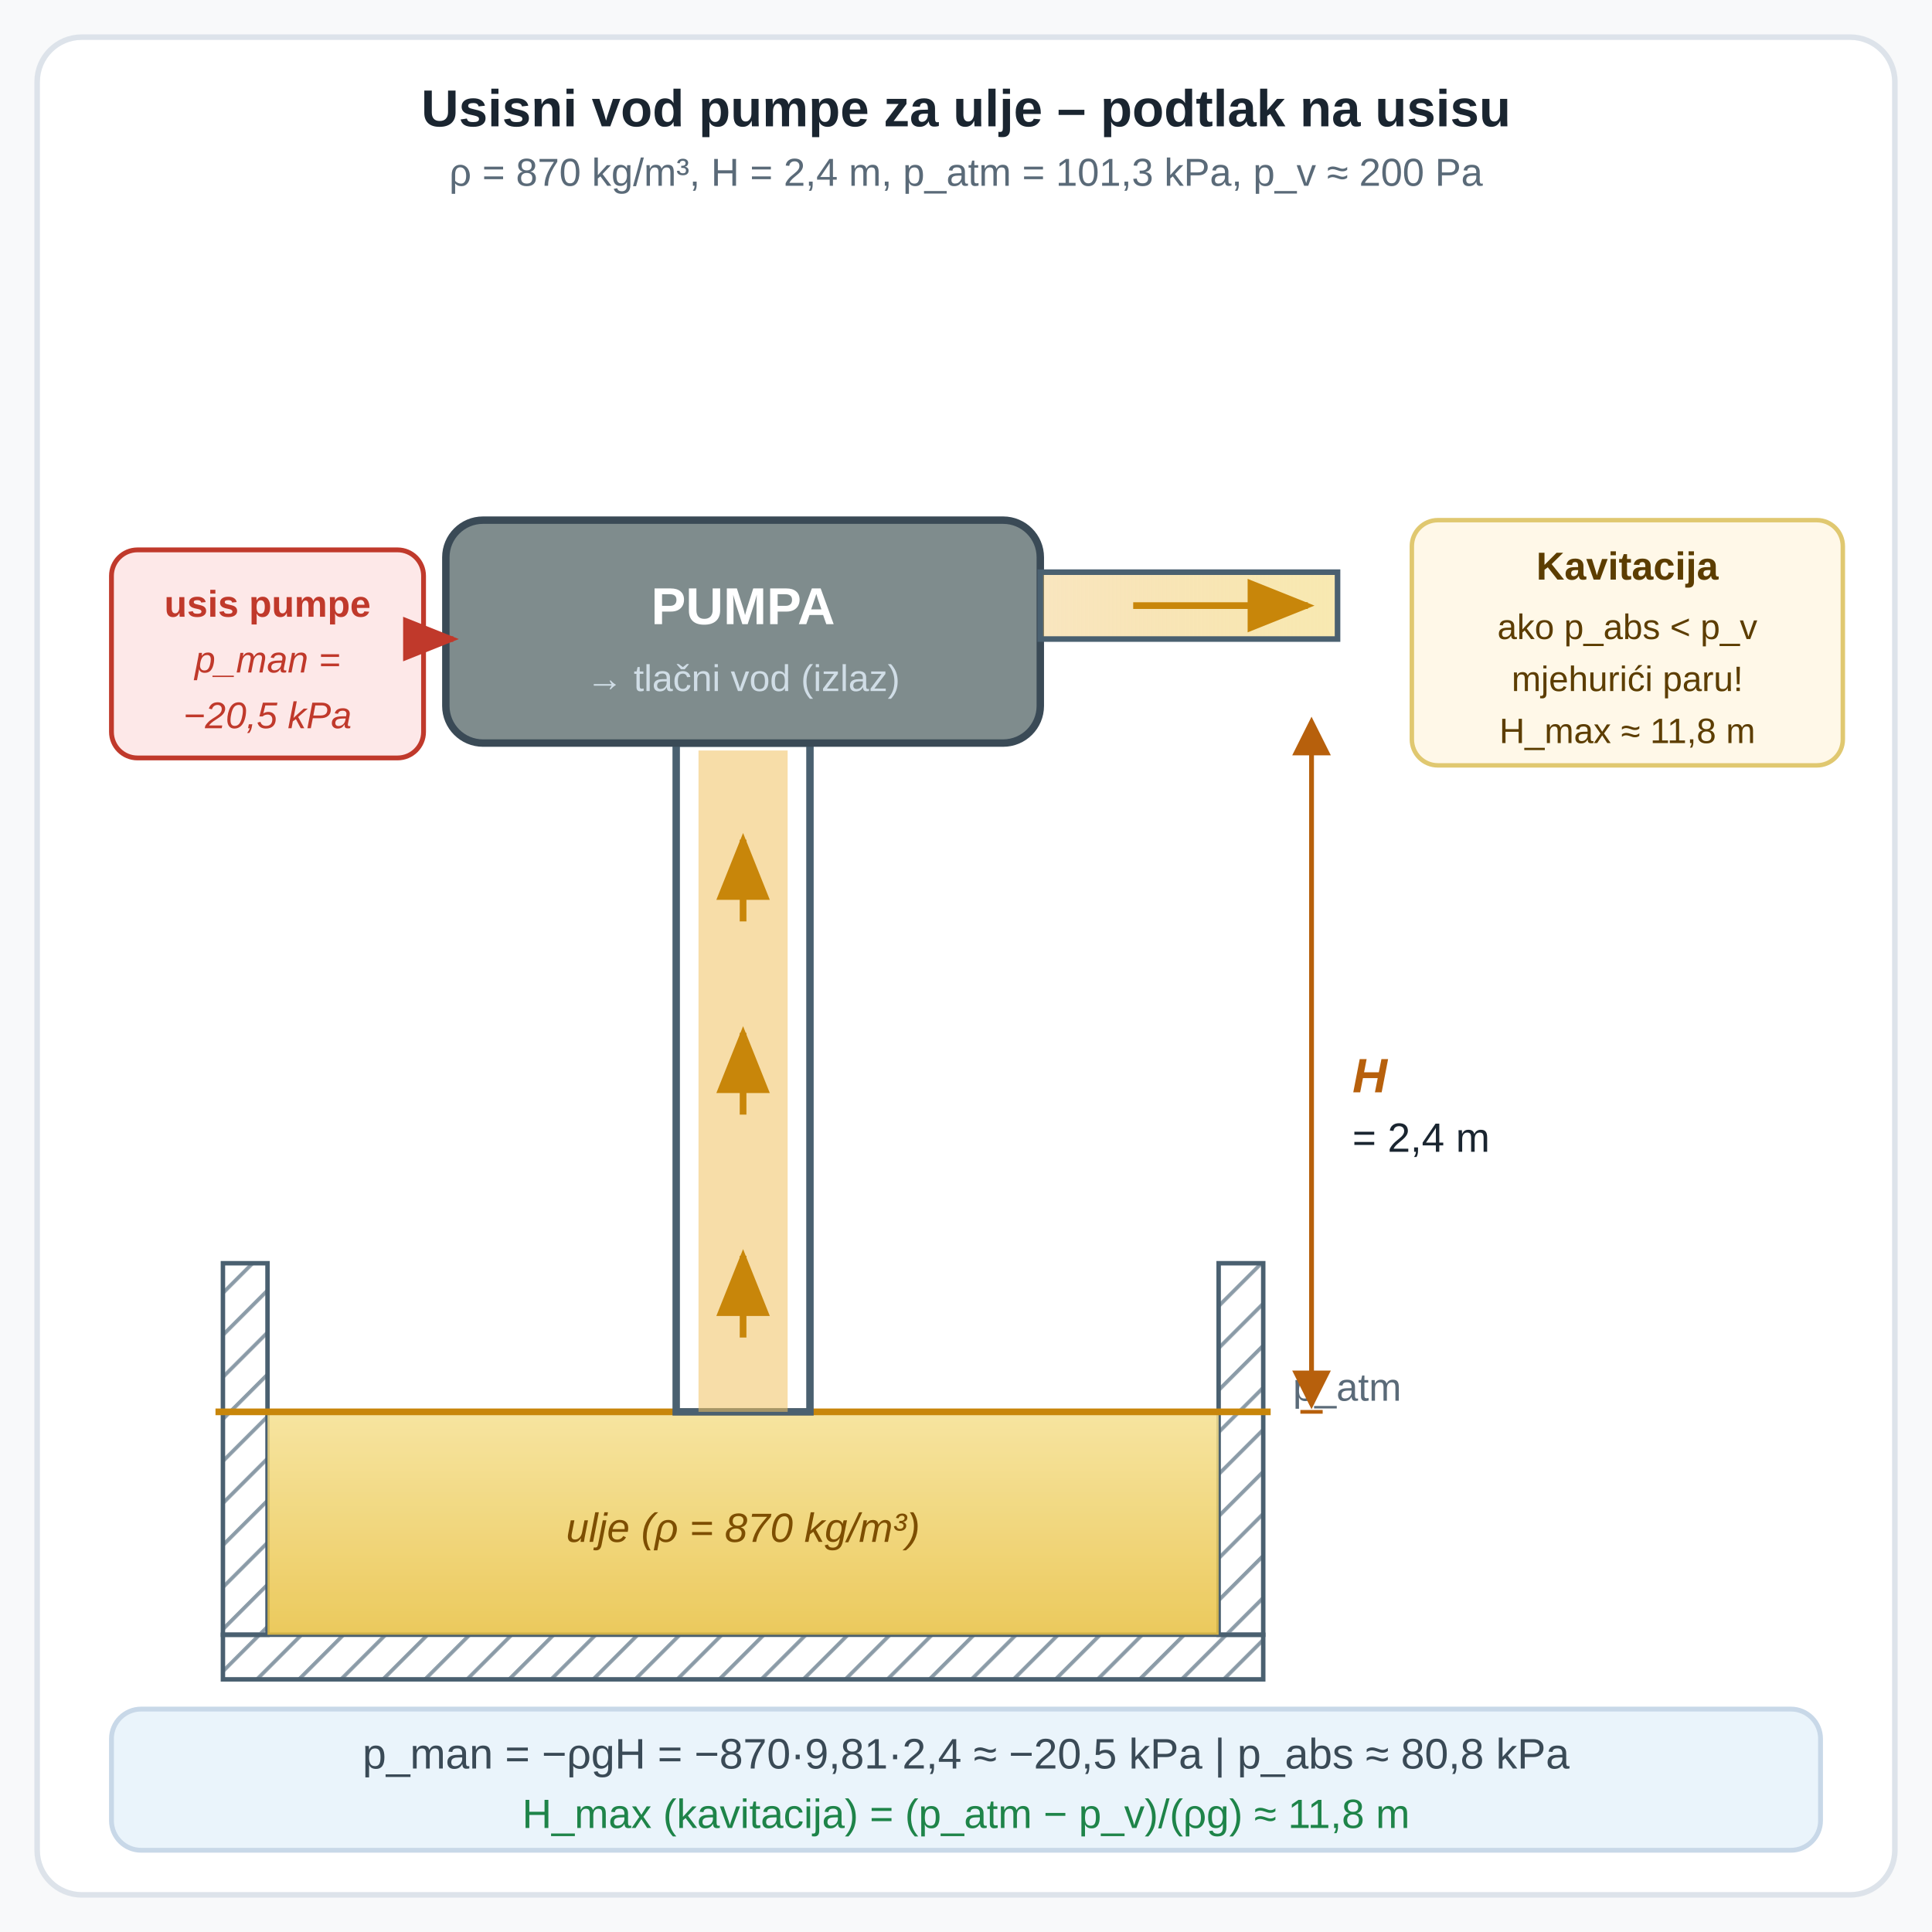
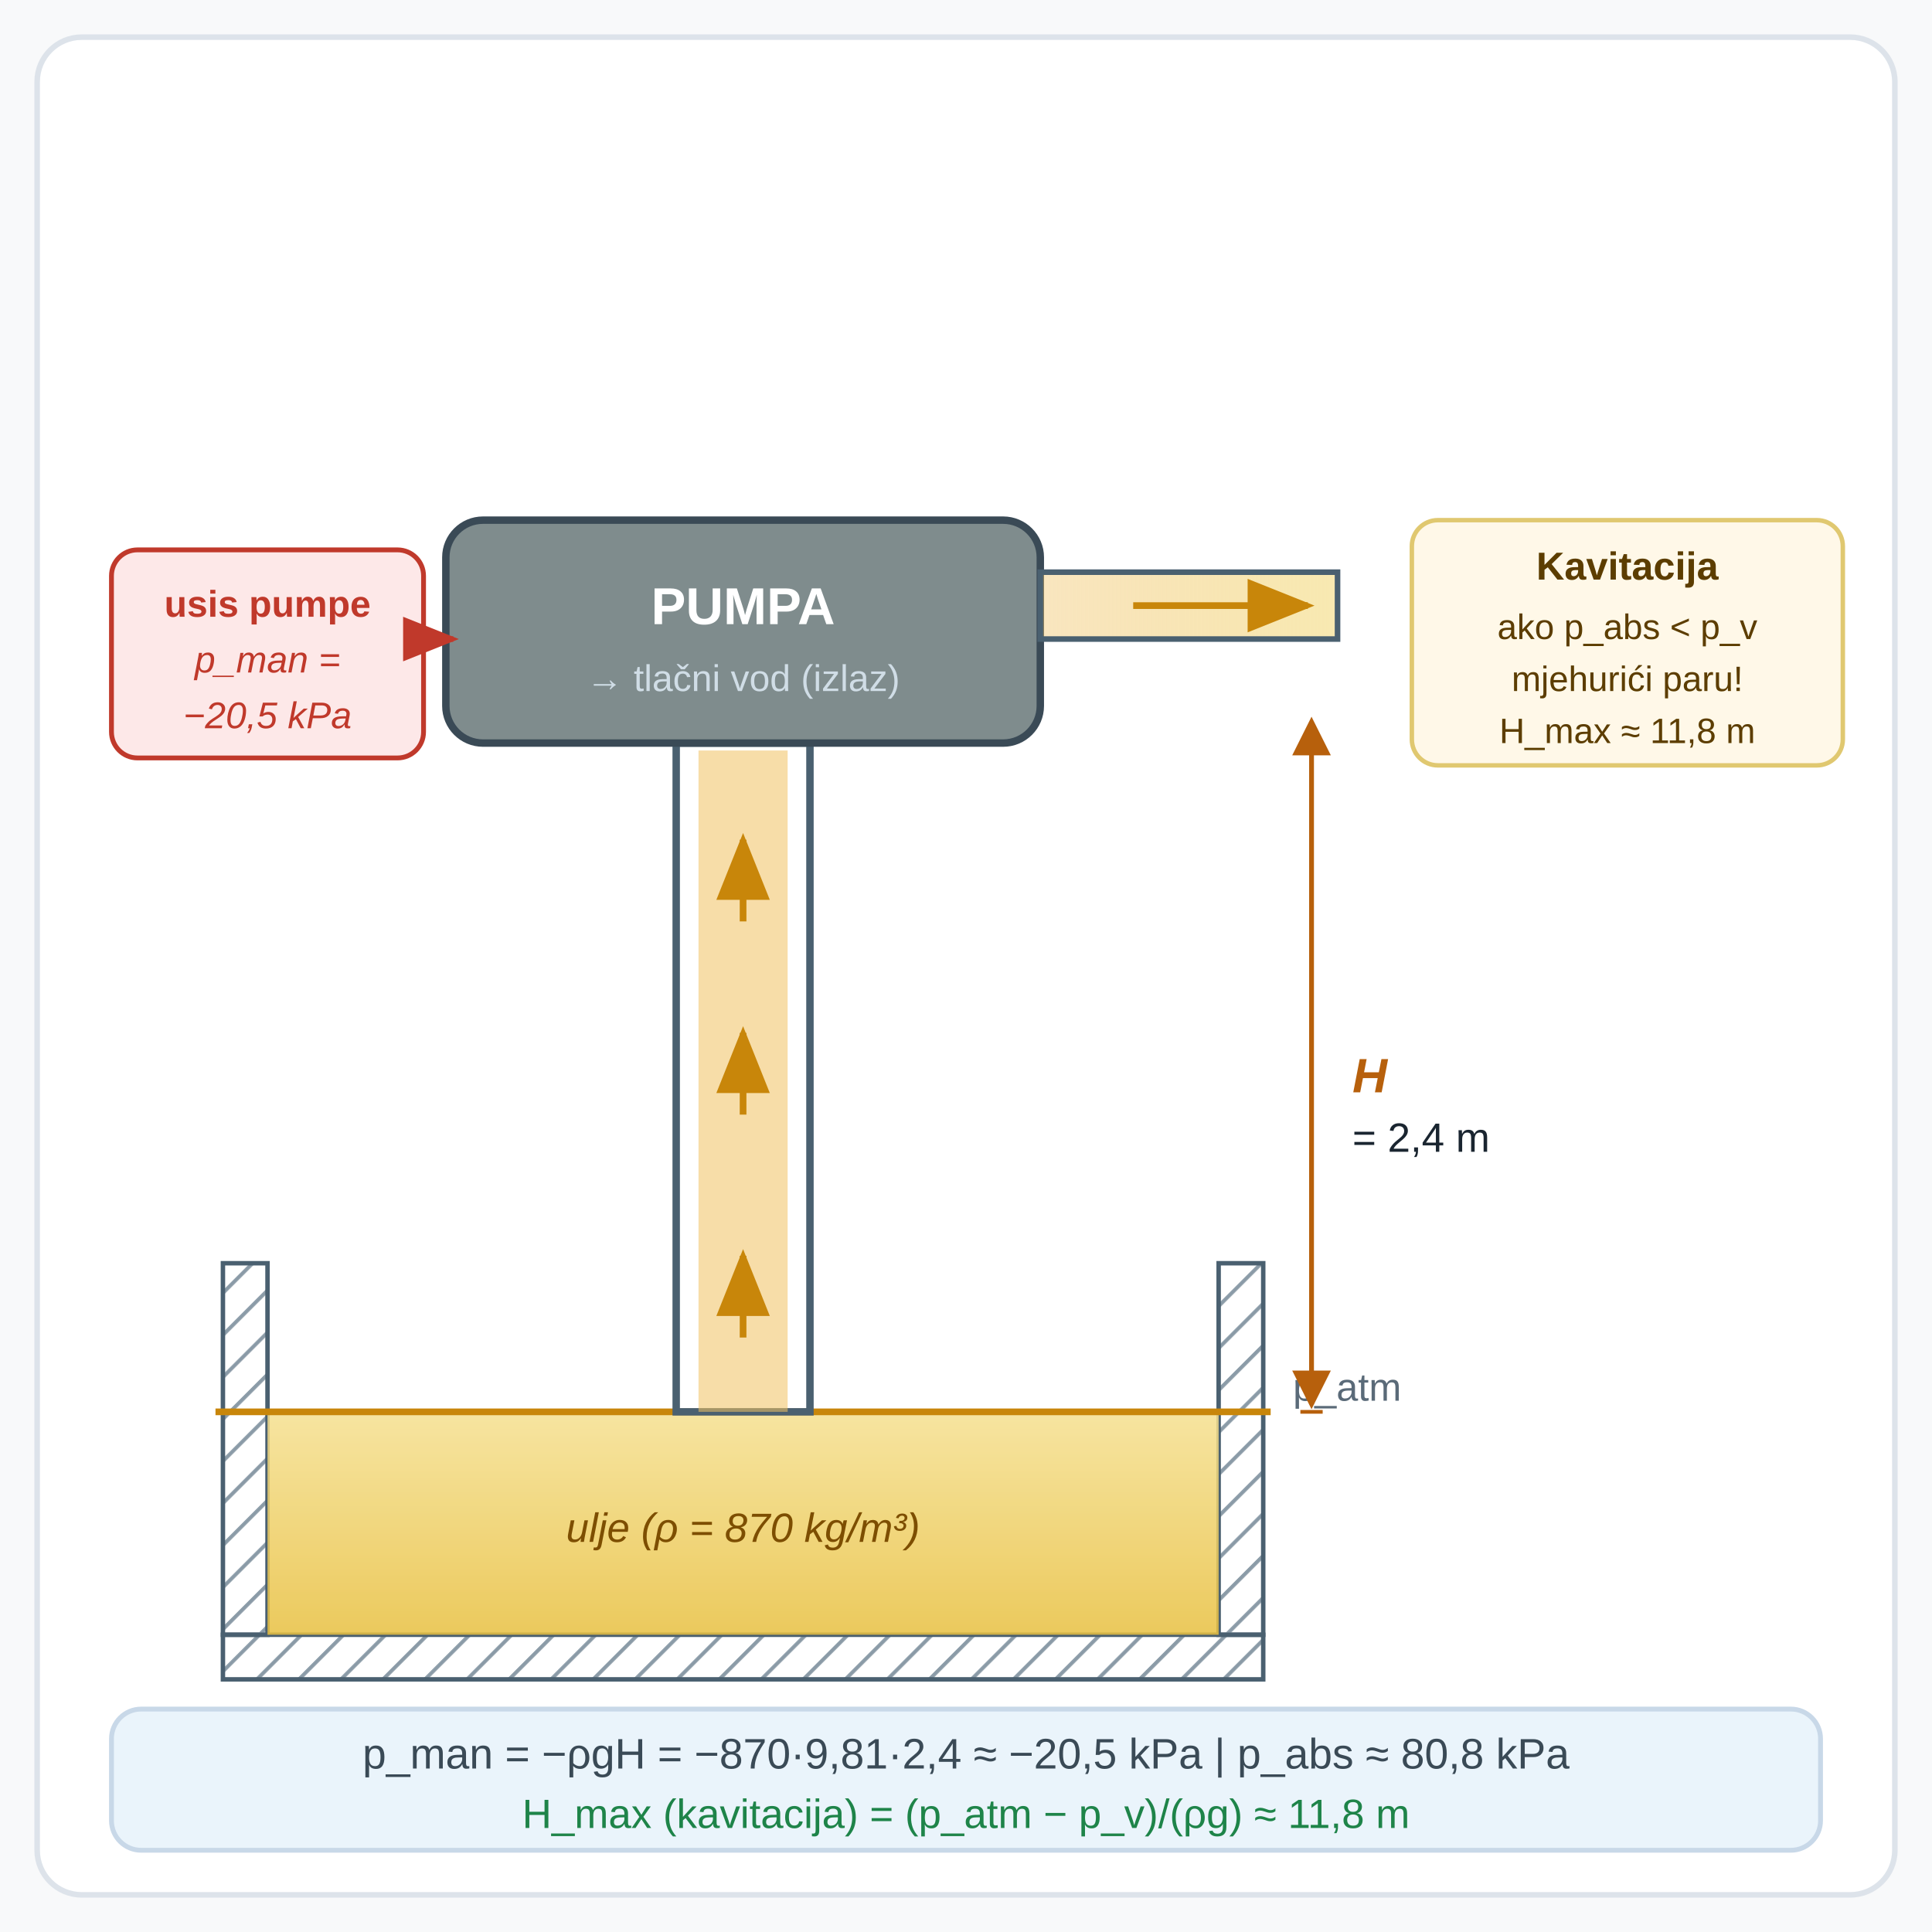
- <svg xmlns="http://www.w3.org/2000/svg" viewBox="0 0 520 520" role="img" aria-labelledby="u3puT u3puD" preserveAspectRatio="xMidYMid meet" style="display:block;width:100%;max-width:520px;height:auto;">
+ <svg xmlns="http://www.w3.org/2000/svg" viewBox="0 0 520 520" role="img" aria-labelledby="u03fpu_u3puT u03fpu_u3puD" preserveAspectRatio="xMidYMid meet" style="display:block;width:100%;max-width:520px;height:auto;">
  <defs>
-     <marker id="u3puaR" markerWidth="10" markerHeight="8" refX="9" refY="4" orient="auto">
+     <marker id="u03fpu_u3puaR" markerWidth="10" markerHeight="8" refX="9" refY="4" orient="auto">
      <path d="M0,0 L0,8 L10,4 z" fill="#c0392b" />
    </marker>
-     <marker id="u3puaG" markerWidth="10" markerHeight="8" refX="9" refY="4" orient="auto">
+     <marker id="u03fpu_u3puaG" markerWidth="10" markerHeight="8" refX="9" refY="4" orient="auto">
      <path d="M0,0 L0,8 L10,4 z" fill="#1e8449" />
    </marker>
-     <marker id="u3puaO" markerWidth="10" markerHeight="8" refX="9" refY="4" orient="auto">
+     <marker id="u03fpu_u3puaO" markerWidth="10" markerHeight="8" refX="9" refY="4" orient="auto">
      <path d="M0,0 L0,8 L10,4 z" fill="#c8860a" />
    </marker>
-     <marker id="u3puaDim" markerWidth="8" markerHeight="8" refX="7" refY="4" orient="auto">
+     <marker id="u03fpu_u3puaDim" markerWidth="8" markerHeight="8" refX="7" refY="4" orient="auto">
      <path d="M0,0 L0,8 L8,4 z" fill="#b7600c" />
    </marker>
-     <marker id="u3puaDimL" markerWidth="8" markerHeight="8" refX="1" refY="4" orient="auto-start-reverse">
+     <marker id="u03fpu_u3puaDimL" markerWidth="8" markerHeight="8" refX="1" refY="4" orient="auto-start-reverse">
      <path d="M0,0 L0,8 L8,4 z" fill="#b7600c" />
    </marker>
-     <linearGradient id="u3puoil" x1="0" y1="0" x2="0" y2="1">
+     <linearGradient id="u03fpu_u3puoil" x1="0" y1="0" x2="0" y2="1">
      <stop offset="0%" stop-color="#f5e090" />
      <stop offset="100%" stop-color="#e8c040" />
    </linearGradient>
-     <linearGradient id="u3puoilpipe" x1="1" y1="0" x2="0" y2="0">
+     <linearGradient id="u03fpu_u3puoilpipe" x1="1" y1="0" x2="0" y2="0">
      <stop offset="0%" stop-color="#f5e090" stop-opacity="0.7" />
      <stop offset="100%" stop-color="#f0c060" stop-opacity="0.4" />
    </linearGradient>
-     <pattern id="u3puhatch" width="8" height="8" patternUnits="userSpaceOnUse" patternTransform="rotate(45)">
+     <pattern id="u03fpu_u3puhatch" width="8" height="8" patternUnits="userSpaceOnUse" patternTransform="rotate(45)">
      <line x1="0" y1="0" x2="0" y2="8" stroke="#8a9aa6" stroke-width="2" />
    </pattern>
  </defs>
  <rect width="520" height="520" fill="#f8f9fa" />
  <rect x="10" y="10" width="500" height="500" rx="12" fill="#ffffff" stroke="#dde3ea" stroke-width="1.5" />
-   <text x="260" y="34" font-family="'Segoe UI',Arial,sans-serif" font-size="14" font-weight="700" fill="#1a2530" text-anchor="middle">Usisni vod pumpe za ulje – podtlak na usisu</text>
-   <text x="260" y="50" font-family="'Segoe UI',Arial,sans-serif" font-size="10.5" fill="#5a6a78" text-anchor="middle">ρ = 870 kg/m³,  H = 2,4 m,  p_atm = 101,3 kPa,  p_v ≈ 200 Pa</text>
-   <rect x="60" y="440" width="280" height="12" fill="url(#u3puhatch)" stroke="#4a6070" stroke-width="1.2" />
-   <rect x="60" y="340" width="12" height="100" fill="url(#u3puhatch)" stroke="#4a6070" stroke-width="1.2" />
-   <rect x="328" y="340" width="12" height="100" fill="url(#u3puhatch)" stroke="#4a6070" stroke-width="1.2" />
-   <rect x="72" y="380" width="256" height="60" fill="url(#u3puoil)" opacity="0.85" />
+   <rect x="60" y="440" width="280" height="12" fill="url(#u03fpu_u3puhatch)" stroke="#4a6070" stroke-width="1.2" />
+   <rect x="60" y="340" width="12" height="100" fill="url(#u03fpu_u3puhatch)" stroke="#4a6070" stroke-width="1.2" />
+   <rect x="328" y="340" width="12" height="100" fill="url(#u03fpu_u3puhatch)" stroke="#4a6070" stroke-width="1.2" />
+   <rect x="72" y="380" width="256" height="60" fill="url(#u03fpu_u3puoil)" opacity="0.85" />
  <line x1="58" y1="380" x2="342" y2="380" stroke="#c8860a" stroke-width="1.8" />
  <text x="348" y="377" font-family="'Segoe UI',Arial,sans-serif" font-size="10.5" fill="#5a6a78">p_atm</text>
  <text x="200" y="415" font-family="'Segoe UI',Arial,sans-serif" font-size="11" fill="#7d4e00" text-anchor="middle" font-style="italic">ulje (ρ = 870 kg/m³)</text>
  <rect x="182" y="200" width="36" height="180" fill="none" stroke="#4a6070" stroke-width="2.0" />
  <rect x="188" y="202" width="24" height="178" fill="#f0c060" fill-opacity="0.55" />
-   <line x1="200" y1="360" x2="200" y2="338" stroke="#c8860a" stroke-width="1.8" marker-end="url(#u3puaO)" />
-   <line x1="200" y1="300" x2="200" y2="278" stroke="#c8860a" stroke-width="1.8" marker-end="url(#u3puaO)" />
-   <line x1="200" y1="248" x2="200" y2="226" stroke="#c8860a" stroke-width="1.8" marker-end="url(#u3puaO)" />
+   <line x1="200" y1="360" x2="200" y2="338" stroke="#c8860a" stroke-width="1.8" marker-end="url(#u03fpu_u3puaO)" />
+   <line x1="200" y1="300" x2="200" y2="278" stroke="#c8860a" stroke-width="1.8" marker-end="url(#u03fpu_u3puaO)" />
+   <line x1="200" y1="248" x2="200" y2="226" stroke="#c8860a" stroke-width="1.8" marker-end="url(#u03fpu_u3puaO)" />
  <rect x="120" y="140" width="160" height="60" rx="10" fill="#7f8c8d" stroke="#3a4a56" stroke-width="2.0" />
  <text x="200" y="168" font-family="'Segoe UI',Arial,sans-serif" font-size="14" font-weight="700" fill="white" text-anchor="middle">PUMPA</text>
  <text x="200" y="186" font-family="'Segoe UI',Arial,sans-serif" font-size="10" fill="#d0dde6" text-anchor="middle">→ tlačni vod (izlaz)</text>
-   <rect x="280" y="154" width="80" height="18" fill="url(#u3puoilpipe)" stroke="#4a6070" stroke-width="1.5" />
-   <line x1="305" y1="163" x2="352" y2="163" stroke="#c8860a" stroke-width="1.8" marker-end="url(#u3puaO)" />
+   <rect x="280" y="154" width="80" height="18" fill="url(#u03fpu_u3puoilpipe)" stroke="#4a6070" stroke-width="1.5" />
+   <line x1="305" y1="163" x2="352" y2="163" stroke="#c8860a" stroke-width="1.8" marker-end="url(#u03fpu_u3puaO)" />
  <line x1="350" y1="200" x2="356" y2="200" stroke="#b7600c" stroke-width="1" />
  <line x1="350" y1="380" x2="356" y2="380" stroke="#b7600c" stroke-width="1" />
-   <line x1="353" y1="202" x2="353" y2="378" stroke="#b7600c" stroke-width="1.3" marker-start="url(#u3puaDimL)" marker-end="url(#u3puaDim)" />
+   <line x1="353" y1="202" x2="353" y2="378" stroke="#b7600c" stroke-width="1.3" marker-start="url(#u03fpu_u3puaDimL)" marker-end="url(#u03fpu_u3puaDim)" />
  <text x="364" y="294" font-family="'Segoe UI',Arial,sans-serif" font-size="13" font-style="italic" font-weight="700" fill="#b7600c">H</text>
  <text x="364" y="310" font-family="'Segoe UI',Arial,sans-serif" font-size="11" fill="#1a2530">= 2,4 m</text>
  <rect x="30" y="148" width="84" height="56" rx="7" fill="#fde8e8" stroke="#c0392b" stroke-width="1.3" />
  <text x="72" y="166" font-family="'Segoe UI',Arial,sans-serif" font-size="10" fill="#c0392b" text-anchor="middle" font-weight="700">usis pumpe</text>
  <text x="72" y="181" font-family="'Segoe UI',Arial,sans-serif" font-size="10" fill="#c0392b" text-anchor="middle" font-style="italic">p_man =</text>
  <text x="72" y="196" font-family="'Segoe UI',Arial,sans-serif" font-size="10" fill="#c0392b" text-anchor="middle" font-style="italic">−20,5 kPa</text>
-   <line x1="114" y1="172" x2="122" y2="172" stroke="#c0392b" stroke-width="1.5" marker-end="url(#u3puaR)" />
+   <line x1="114" y1="172" x2="122" y2="172" stroke="#c0392b" stroke-width="1.5" marker-end="url(#u03fpu_u3puaR)" />
  <rect x="30" y="460" width="460" height="38" rx="8" fill="#eaf4fb" stroke="#c8d8e8" stroke-width="1.3" />
  <text x="260" y="476" font-family="'Segoe UI',Arial,sans-serif" font-size="11.5" fill="#3a4a56" text-anchor="middle">p_man = −ρgH = −870·9,81·2,4 ≈ −20,5 kPa  |  p_abs ≈ 80,8 kPa</text>
  <text x="260" y="492" font-family="'Segoe UI',Arial,sans-serif" font-size="11" fill="#1e8449" text-anchor="middle">H_max (kavitacija) = (p_atm − p_v)/(ρg) ≈ 11,8 m</text>
  <rect x="380" y="140" width="116" height="66" rx="7" fill="#fff8e8" stroke="#e0c870" stroke-width="1.2" />
  <text x="438" y="156" font-family="'Segoe UI',Arial,sans-serif" font-size="10.5" fill="#5c3d00" text-anchor="middle" font-weight="700">Kavitacija</text>
  <text x="438" y="172" font-family="'Segoe UI',Arial,sans-serif" font-size="9.5" fill="#5c3d00" text-anchor="middle">ako p_abs &lt; p_v</text>
  <text x="438" y="186" font-family="'Segoe UI',Arial,sans-serif" font-size="9.5" fill="#5c3d00" text-anchor="middle">mjehurići paru!</text>
  <text x="438" y="200" font-family="'Segoe UI',Arial,sans-serif" font-size="9.5" fill="#5c3d00" text-anchor="middle">H_max ≈ 11,8 m</text>
</svg>
